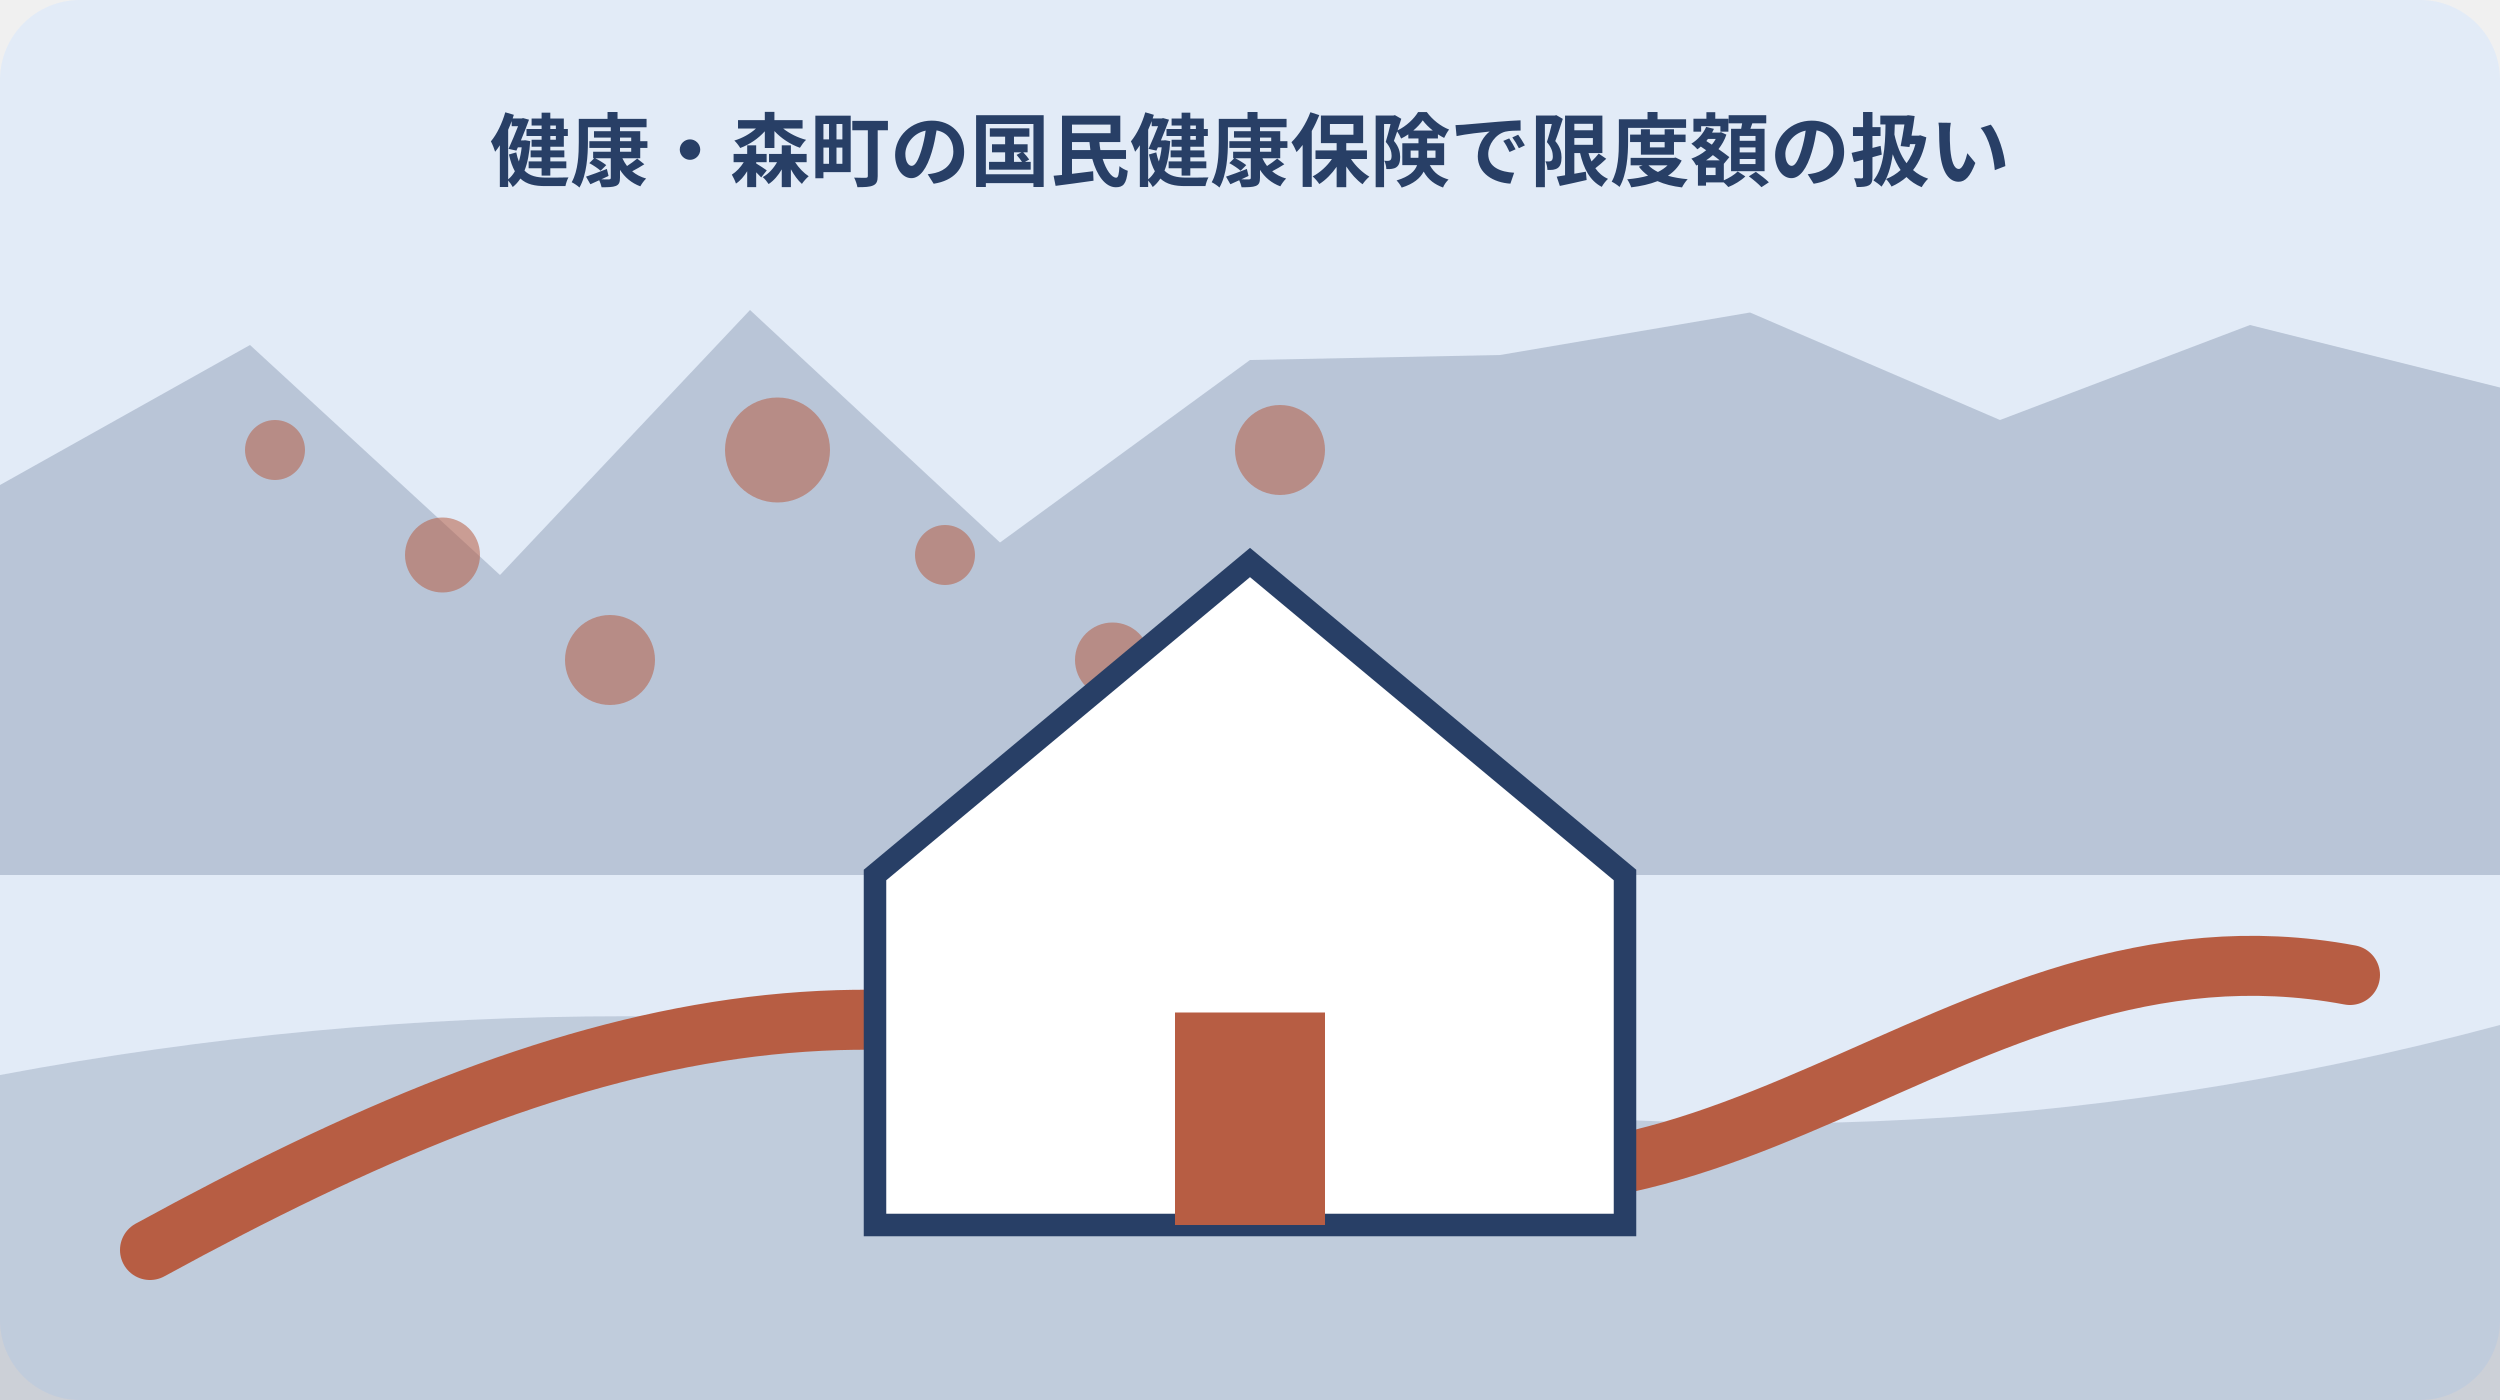
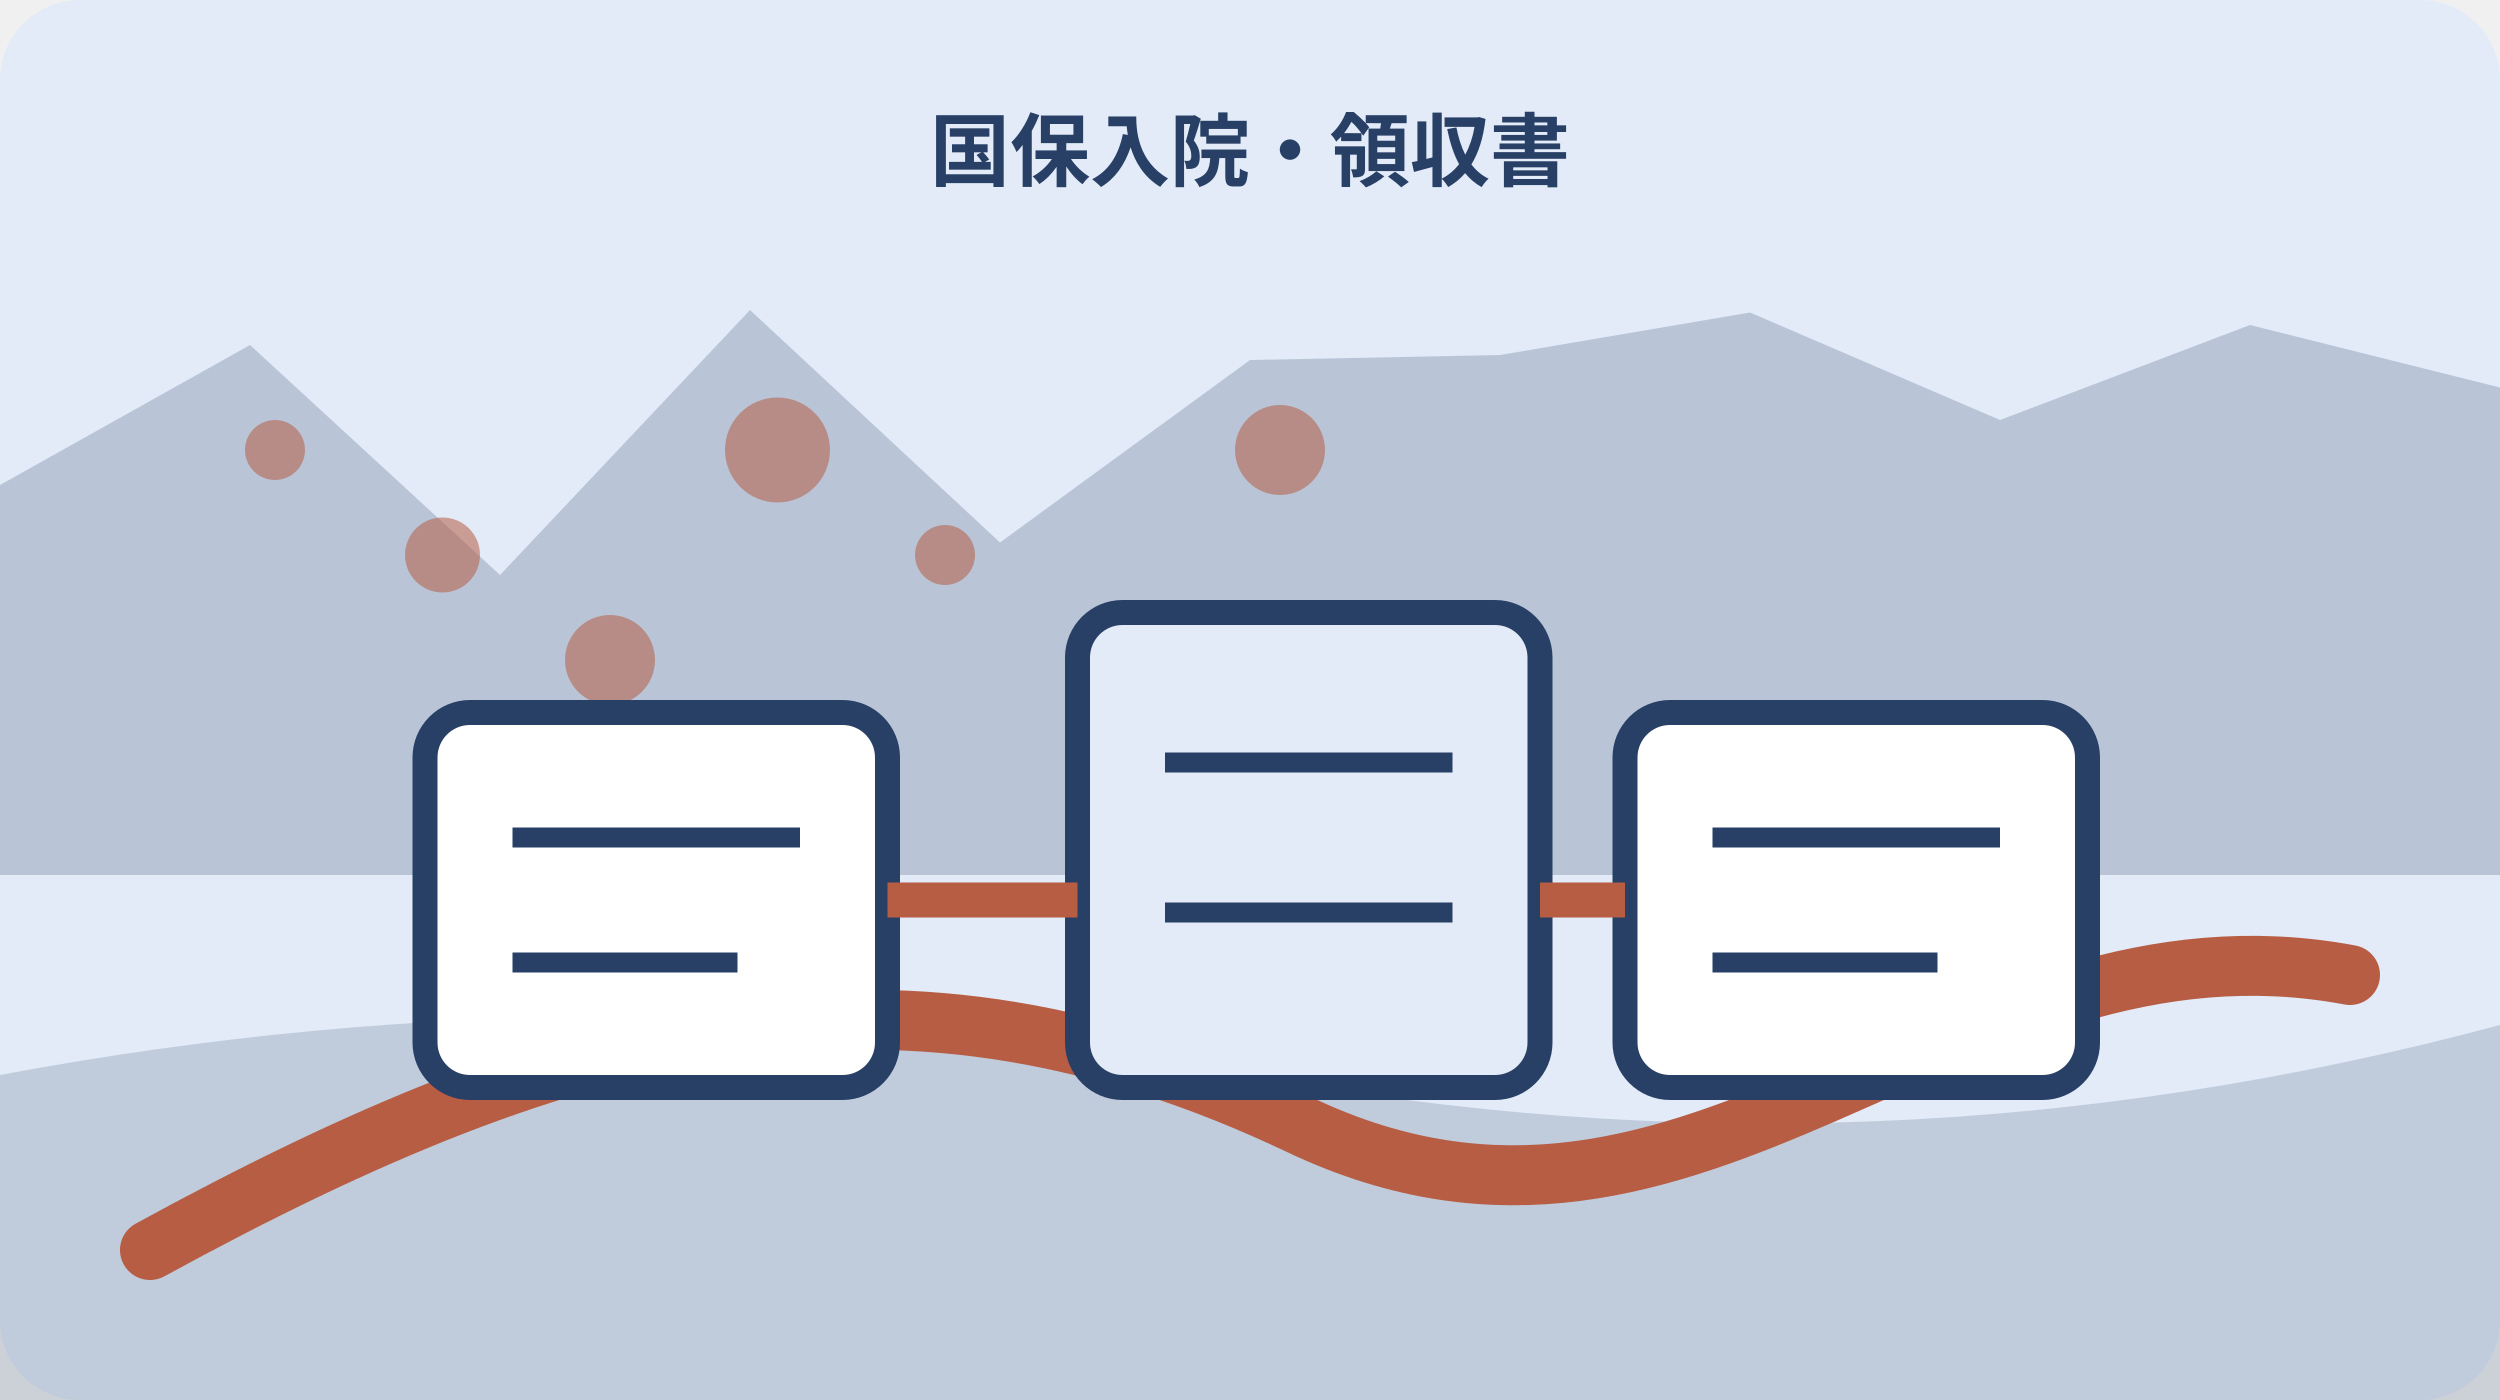
<svg xmlns="http://www.w3.org/2000/svg" width="1000" height="560" viewBox="0 0 1000 560" role="img" aria-labelledby="title desc" data-illustration="mori-editorial" data-topic-id="58" data-scene-index="3">
  <rect width="1000" height="560" rx="32" fill="#e2ebf7" />
  <polygon points="0,194 100,138 200,230 300,124 400,217 500,144 600,142 700,125 800,168 900,130 1000,155 1000,350 0,350" fill="#283f66" opacity=".22" />
  <path d="M0 430 Q250 383 500 430 T1000 410 V560 H0Z" fill="#283f66" opacity=".18" />
  <path d="M60 500 C230 407 360 374 520 450 S780 360 940 390" fill="none" stroke="#b75d43" stroke-width="24" stroke-linecap="round" />
  <circle cx="110" cy="180" r="12" fill="#b75d43" opacity=".55" />
  <circle cx="177" cy="222" r="15" fill="#b75d43" opacity=".55" />
  <circle cx="244" cy="264" r="18" fill="#b75d43" opacity=".55" />
  <circle cx="311" cy="180" r="21" fill="#b75d43" opacity=".55" />
  <circle cx="378" cy="222" r="12" fill="#b75d43" opacity=".55" />
  <circle cx="445" cy="264" r="15" fill="#b75d43" opacity=".55" />
  <circle cx="512" cy="180" r="18" fill="#b75d43" opacity=".55" />
-   <g data-scene="home">
-     <path d="M350 350 500 225l150 125v140H350Z" fill="#fff" stroke="#283f66" stroke-width="9" />
-     <rect x="470" y="405" width="60" height="85" fill="#b75d43" />
+   <g data-scene="nhi-receipt-application-route">
+     <rect x="170" y="285" width="185" height="150" rx="18" fill="#fff" stroke="#283f66" stroke-width="10" />
+     <rect x="431" y="245" width="185" height="190" rx="18" fill="#e2ebf7" stroke="#283f66" stroke-width="10" />
+     <rect x="650" y="285" width="185" height="150" rx="18" fill="#fff" stroke="#283f66" stroke-width="10" />
+     <path d="M355 360h76M616 360h34" stroke="#b75d43" stroke-width="14" />
+     <path d="M205 335h115M205 385h90M466 305h115M466 365h115M685 335h115M685 385h90" stroke="#283f66" stroke-width="8" />
  </g>
-   <text x="500" y="72" text-anchor="middle" font-family="sans-serif" font-size="32" font-weight="700" fill="#283f66">健康・森町の国民健康保険で限度額の扱い</text>
+   <text x="500" y="72" text-anchor="middle" font-family="sans-serif" font-size="32" font-weight="700" fill="#283f66">国保入院・領収書</text>
</svg>
